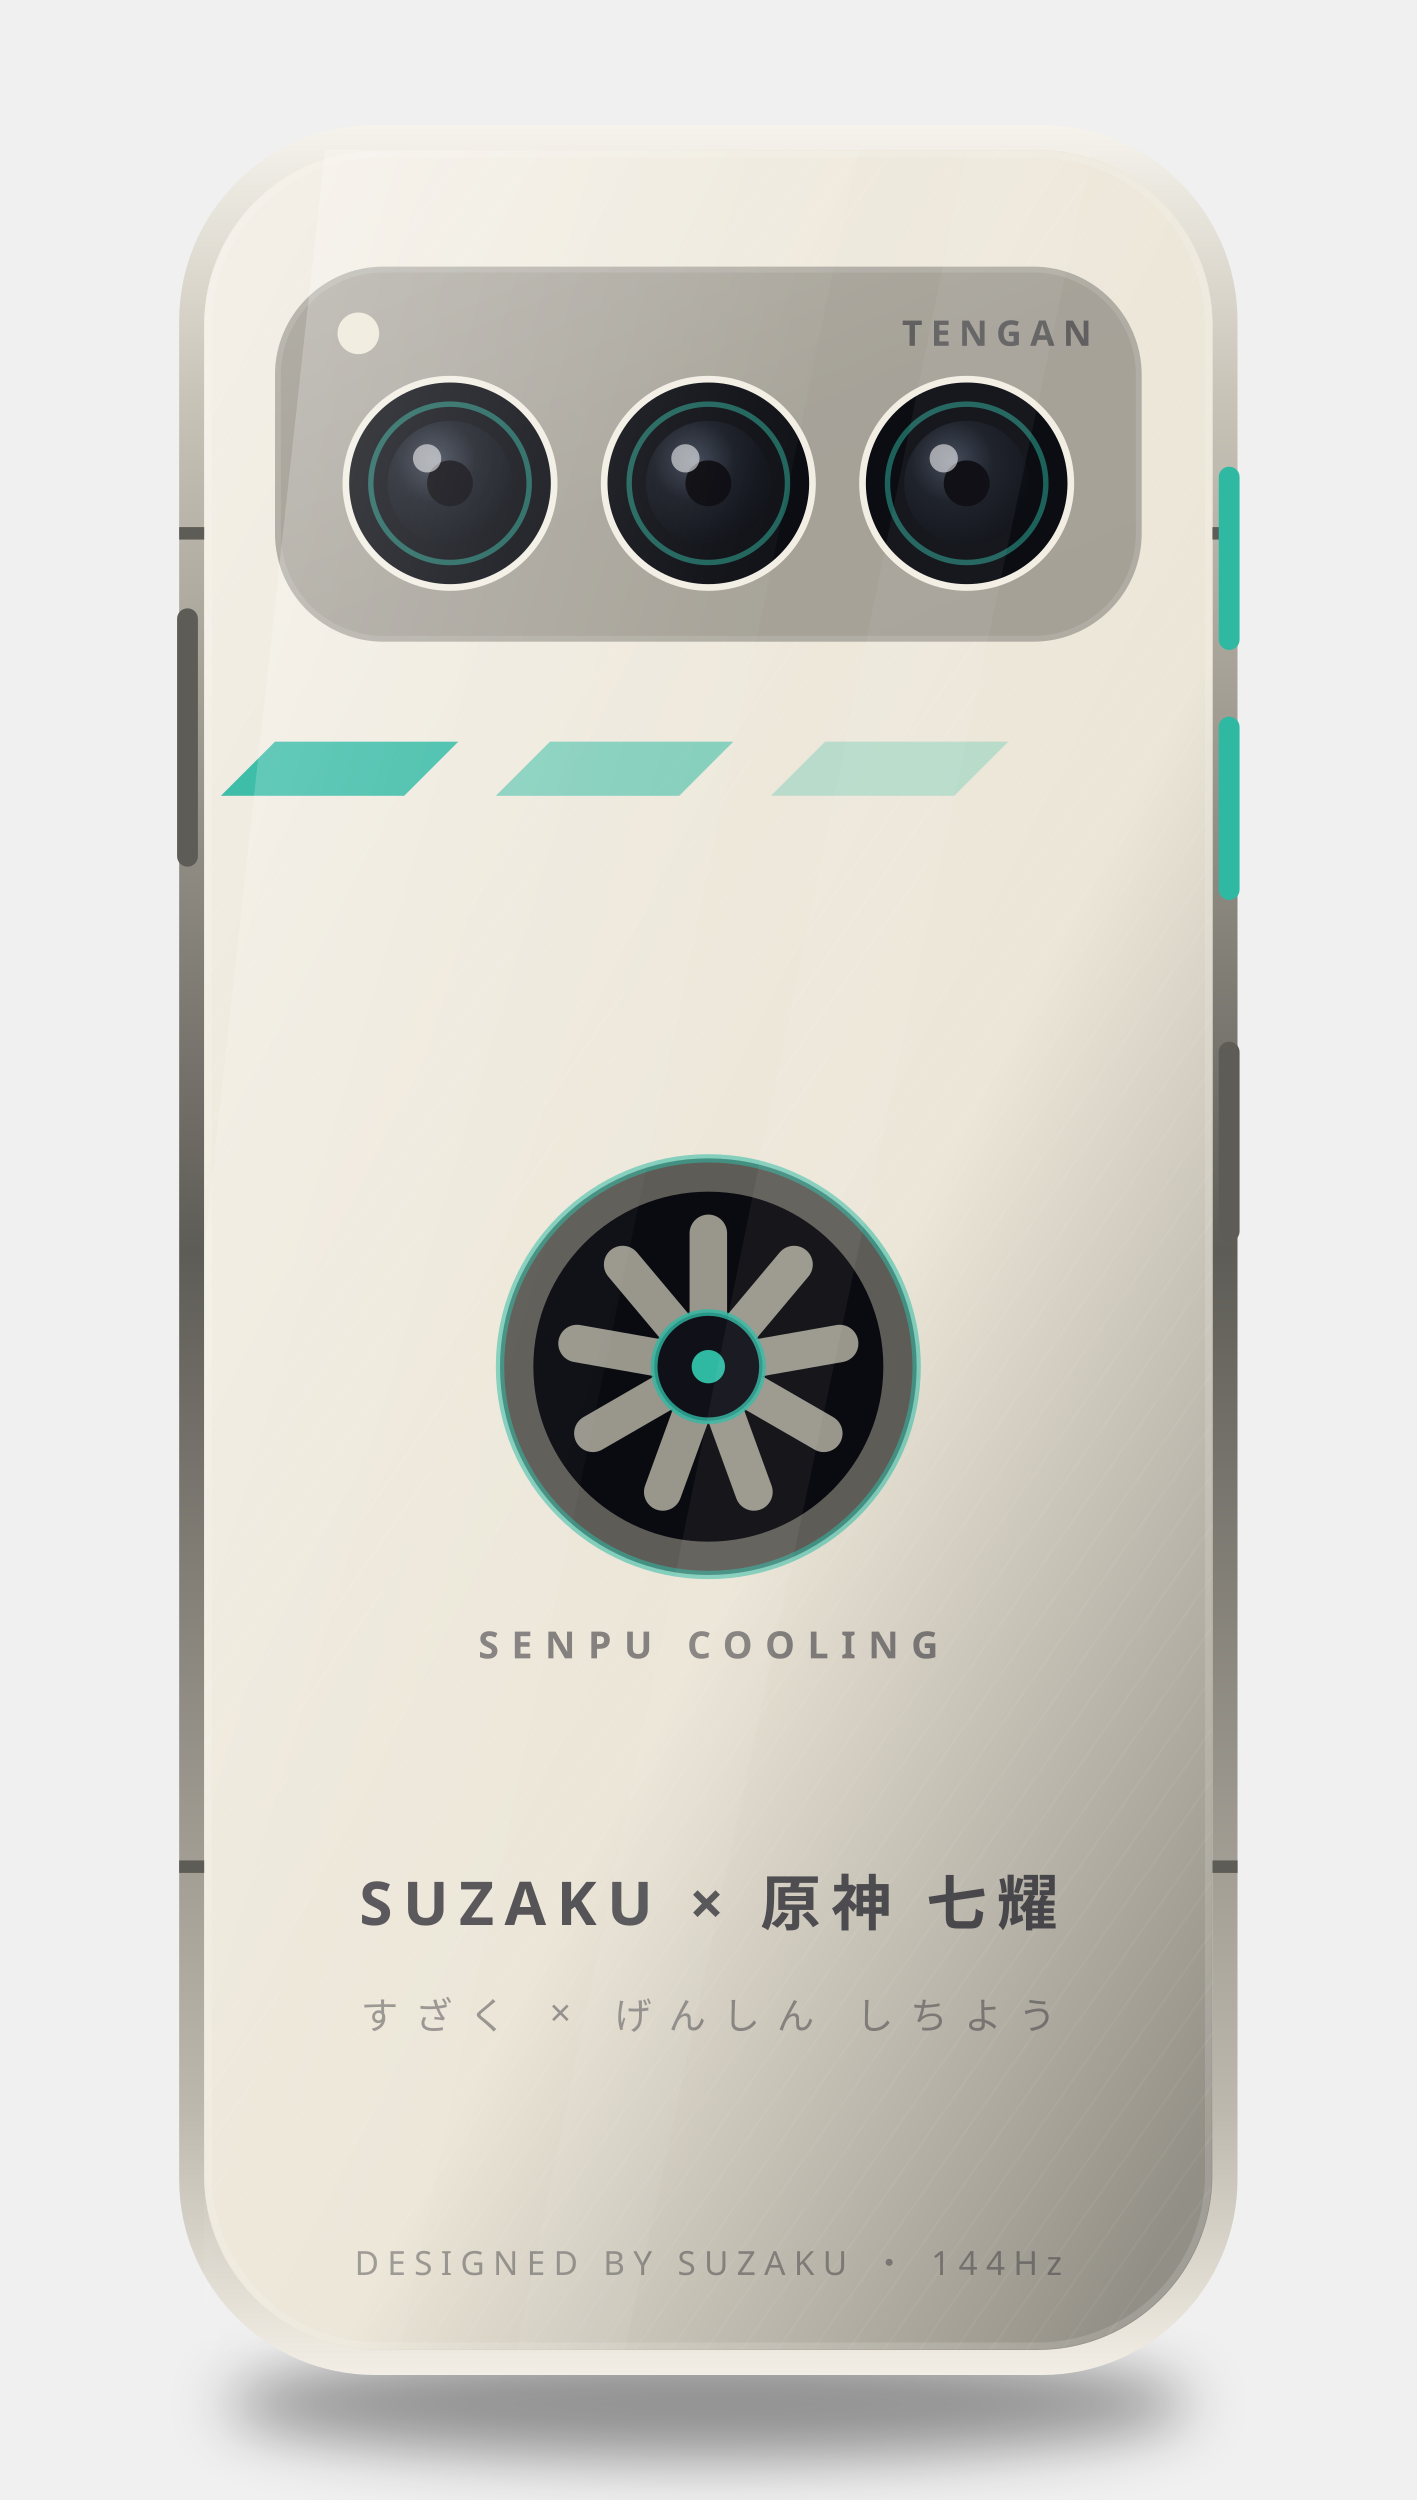
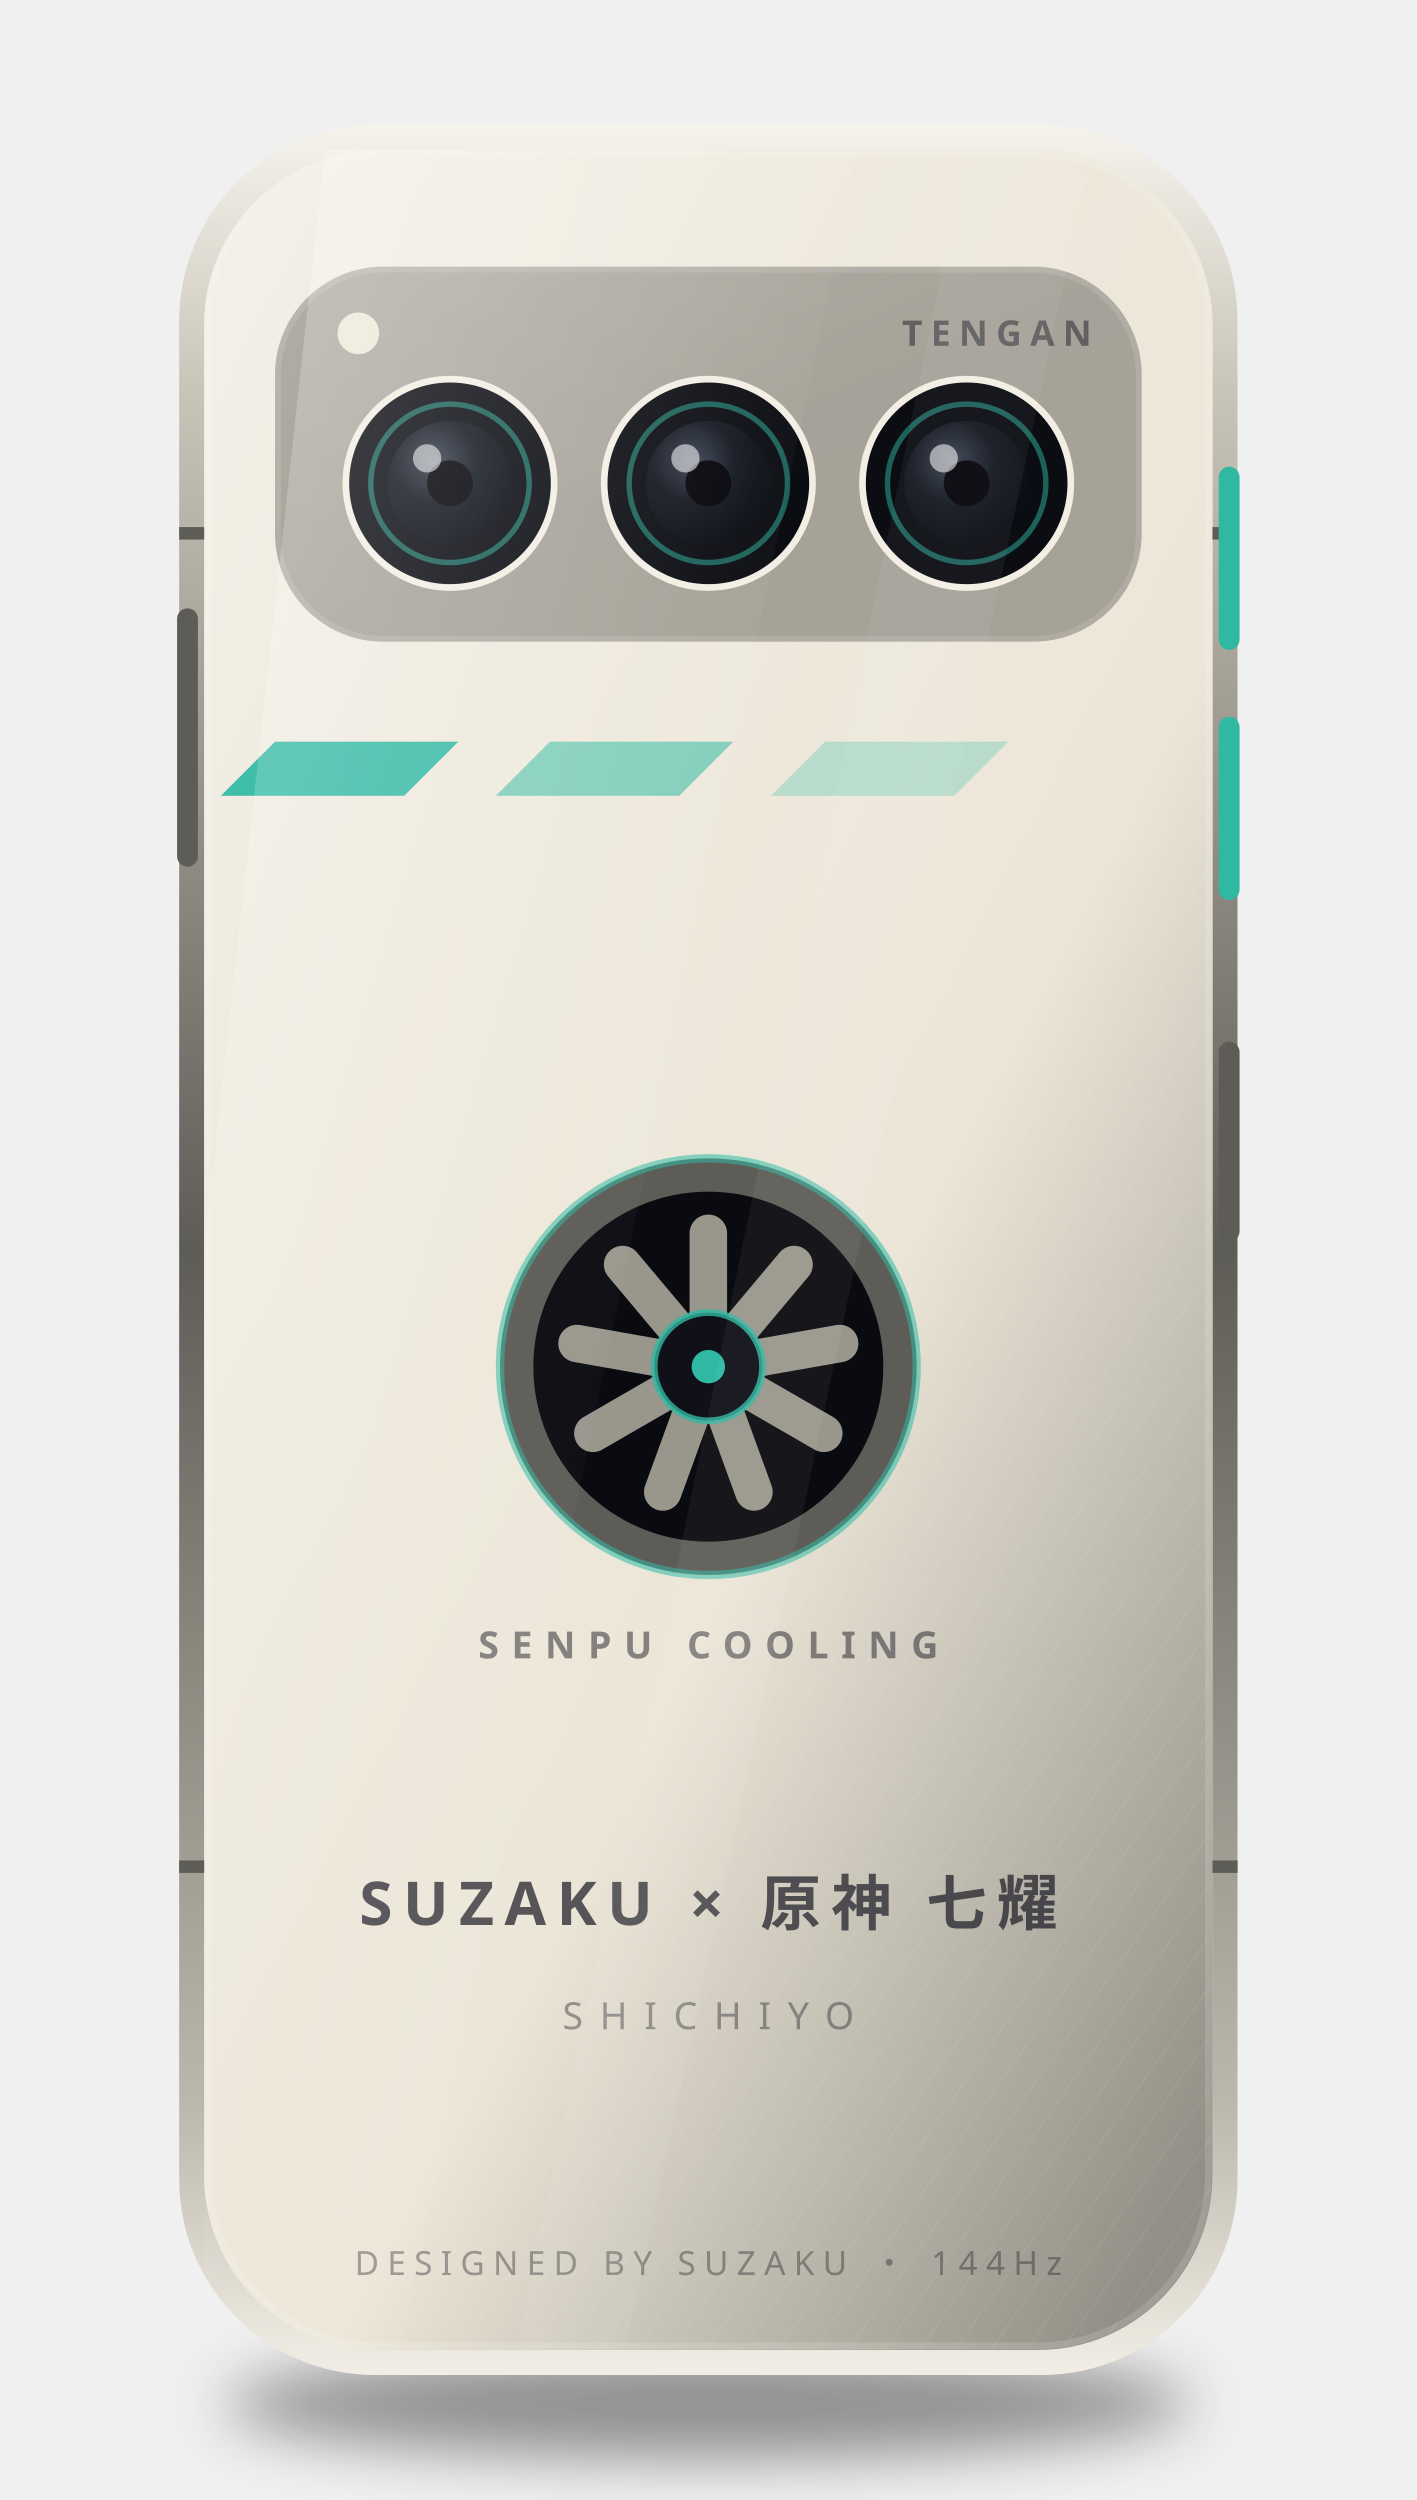
<svg xmlns="http://www.w3.org/2000/svg" viewBox="0 0 340 600" role="img" aria-label="SUZAKU × 原神 七耀">
  <defs>
    <linearGradient id="bodyshichiyo0" x1="0" y1="0" x2="0.9" y2="1">
      <stop offset="0" stop-color="#f4f0e8" />
      <stop offset="0.28" stop-color="#efeade" />
      <stop offset="0.62" stop-color="#ece6d8" />
      <stop offset="1" stop-color="#928f86" />
    </linearGradient>
    <linearGradient id="frameshichiyo0" x1="0" y1="0" x2="0" y2="1">
      <stop offset="0" stop-color="#f6f4ed" />
      <stop offset="0.12" stop-color="#c9c4b8" />
      <stop offset="0.5" stop-color="#5e5c56" />
      <stop offset="0.88" stop-color="#bdb8ad" />
      <stop offset="1" stop-color="#f3efe6" />
    </linearGradient>
    <radialGradient id="lensshichiyo0" cx="0.38" cy="0.32" r="0.95">
      <stop offset="0" stop-color="#3c4454" />
      <stop offset="0.35" stop-color="#141821" />
      <stop offset="1" stop-color="#04040a" />
    </radialGradient>
    <linearGradient id="sheenshichiyo0" x1="0" y1="0" x2="1" y2="1">
      <stop offset="0" stop-color="#ffffff" stop-opacity="0.28" />
      <stop offset="0.5" stop-color="#ffffff" stop-opacity="0.03" />
      <stop offset="1" stop-color="#ffffff" stop-opacity="0" />
    </linearGradient>
    <pattern id="texshichiyo0" width="7" height="7" patternUnits="userSpaceOnUse" patternTransform="rotate(35)">
      <path d="M0 0 V7" stroke="#ffffff" stroke-opacity="0.045" stroke-width="1" />
    </pattern>
    <filter id="softshichiyo0" x="-40%" y="-40%" width="180%" height="180%">
      <feGaussianBlur stdDeviation="7" />
    </filter>
  </defs>
  <ellipse cx="170" cy="577" rx="116" ry="13" fill="#000000" opacity="0.4" filter="url(#softshichiyo0)" />
  <rect x="43" y="30" width="254" height="540" rx="47" fill="url(#frameshichiyo0)" />
  <rect x="49" y="36" width="242" height="528" rx="42" fill="#ece6d8" />
  <rect x="49" y="36" width="242" height="528" rx="42" fill="url(#bodyshichiyo0)" />
  <rect x="49" y="36" width="242" height="528" rx="42" fill="url(#texshichiyo0)" />
  <rect x="50" y="37" width="240" height="526" rx="41" fill="none" stroke="#ffffff" stroke-opacity="0.14" stroke-width="1.6" />
  <path d="M43 128 h6 M43 448 h6 M291 128 h6 M291 448 h6" stroke="#5e5c56" stroke-width="3" />
  <rect x="66" y="64" width="208" height="90" rx="26" fill="#a5a197" />
  <rect x="66" y="64" width="208" height="90" rx="26" fill="url(#sheenshichiyo0)" opacity="0.5" />
  <rect x="66.7" y="64.7" width="206.6" height="88.6" rx="25.3" fill="none" stroke="#ffffff" stroke-opacity="0.12" stroke-width="1.4" />
  <circle cx="86" cy="80" r="5" fill="#f4efdf" opacity="0.9" />
  <text x="262" y="83" font-family="'Noto Sans JP',sans-serif" font-size="8.5" font-weight="700" fill="#1c1c26" opacity="0.5" text-anchor="end" letter-spacing="2">TENGAN</text>
  <circle cx="108" cy="116" r="25" fill="#0b0d13" stroke="#f2eee4" stroke-width="1.6" />
  <circle cx="108" cy="116" r="19" fill="none" stroke="#2fb9a3" stroke-opacity="0.5" stroke-width="1.3" />
  <circle cx="108" cy="116" r="15" fill="url(#lensshichiyo0)" />
  <circle cx="108" cy="116" r="5.5" fill="#04040a" />
  <circle cx="102.5" cy="110" r="3.4" fill="#ffffff" opacity="0.55" />
  <circle cx="170" cy="116" r="25" fill="#0b0d13" stroke="#f2eee4" stroke-width="1.6" />
  <circle cx="170" cy="116" r="19" fill="none" stroke="#2fb9a3" stroke-opacity="0.5" stroke-width="1.3" />
  <circle cx="170" cy="116" r="15" fill="url(#lensshichiyo0)" />
  <circle cx="170" cy="116" r="5.5" fill="#04040a" />
  <circle cx="164.5" cy="110" r="3.4" fill="#ffffff" opacity="0.55" />
  <circle cx="232" cy="116" r="25" fill="#0b0d13" stroke="#f2eee4" stroke-width="1.6" />
  <circle cx="232" cy="116" r="19" fill="none" stroke="#2fb9a3" stroke-opacity="0.5" stroke-width="1.3" />
  <circle cx="232" cy="116" r="15" fill="url(#lensshichiyo0)" />
  <circle cx="232" cy="116" r="5.5" fill="#04040a" />
  <circle cx="226.5" cy="110" r="3.4" fill="#ffffff" opacity="0.55" />
  <path d="M66 178 h44 l-13 13 h-44 z" fill="#2fb9a3" opacity="0.92" />
  <path d="M132 178 h44 l-13 13 h-44 z" fill="#2fb9a3" opacity="0.55" />
  <path d="M198 178 h44 l-13 13 h-44 z" fill="#2fb9a3" opacity="0.28" />
  <circle cx="170" cy="328" r="50" fill="#5e5c56" />
  <circle cx="170" cy="328" r="50" fill="none" stroke="#2fb9a3" stroke-opacity="0.55" stroke-width="2" />
  <circle cx="170" cy="328" r="42" fill="#0a0b10" />
  <path d="M170 328 L170 296" stroke="#99968c" stroke-width="9" stroke-linecap="round" transform="rotate(0 170 328)" />
  <path d="M170 328 L170 296" stroke="#99968c" stroke-width="9" stroke-linecap="round" transform="rotate(40 170 328)" />
  <path d="M170 328 L170 296" stroke="#99968c" stroke-width="9" stroke-linecap="round" transform="rotate(80 170 328)" />
  <path d="M170 328 L170 296" stroke="#99968c" stroke-width="9" stroke-linecap="round" transform="rotate(120 170 328)" />
  <path d="M170 328 L170 296" stroke="#99968c" stroke-width="9" stroke-linecap="round" transform="rotate(160 170 328)" />
  <path d="M170 328 L170 296" stroke="#99968c" stroke-width="9" stroke-linecap="round" transform="rotate(200 170 328)" />
  <path d="M170 328 L170 296" stroke="#99968c" stroke-width="9" stroke-linecap="round" transform="rotate(240 170 328)" />
  <path d="M170 328 L170 296" stroke="#99968c" stroke-width="9" stroke-linecap="round" transform="rotate(280 170 328)" />
  <path d="M170 328 L170 296" stroke="#99968c" stroke-width="9" stroke-linecap="round" transform="rotate(320 170 328)" />
  <circle cx="170" cy="328" r="13" fill="#101018" stroke="#2fb9a3" stroke-opacity="0.8" stroke-width="1.6" />
  <circle cx="170" cy="328" r="4" fill="#2fb9a3" />
  <text x="170" y="398" font-family="'Noto Sans JP',sans-serif" font-size="9" font-weight="700" fill="#1c1c26" opacity="0.5" text-anchor="middle" letter-spacing="3">SENPU COOLING</text>
  <text x="170" y="462" font-family="'Noto Sans JP',sans-serif" font-size="14.5" font-weight="800" fill="#1c1c26" opacity="0.72" text-anchor="middle" letter-spacing="2.5">SUZAKU × 原神 七耀</text>
-   <text x="170" y="487" font-family="'Noto Sans JP',sans-serif" font-size="9" fill="#1c1c26" opacity="0.4" text-anchor="middle" letter-spacing="4">すざく × げんしん しちよう</text>
+   <text x="170" y="487" font-family="'Noto Sans JP',sans-serif" font-size="9" fill="#1c1c26" opacity="0.4" text-anchor="middle" letter-spacing="4">SHICHIYO</text>
  <text x="170" y="546" font-family="'Noto Sans JP',sans-serif" font-size="8" fill="#1c1c26" opacity="0.38" text-anchor="middle" letter-spacing="2">DESIGNED BY SUZAKU ・ 144Hz</text>
  <path d="M78 36 L206 36 L96 564 L49 564 L49 300 Z" fill="url(#sheenshichiyo0)" />
  <path d="M232 36 L262 36 L150 564 L124 564 Z" fill="#ffffff" opacity="0.05" />
  <rect x="292.5" y="112" width="5" height="44" rx="2.5" fill="#2fb9a3" />
  <rect x="292.5" y="172" width="5" height="44" rx="2.5" fill="#2fb9a3" />
  <rect x="292.5" y="250" width="5" height="48" rx="2.5" fill="#5e5c56" />
  <rect x="42.5" y="146" width="5" height="62" rx="2.5" fill="#5e5c56" />
</svg>
